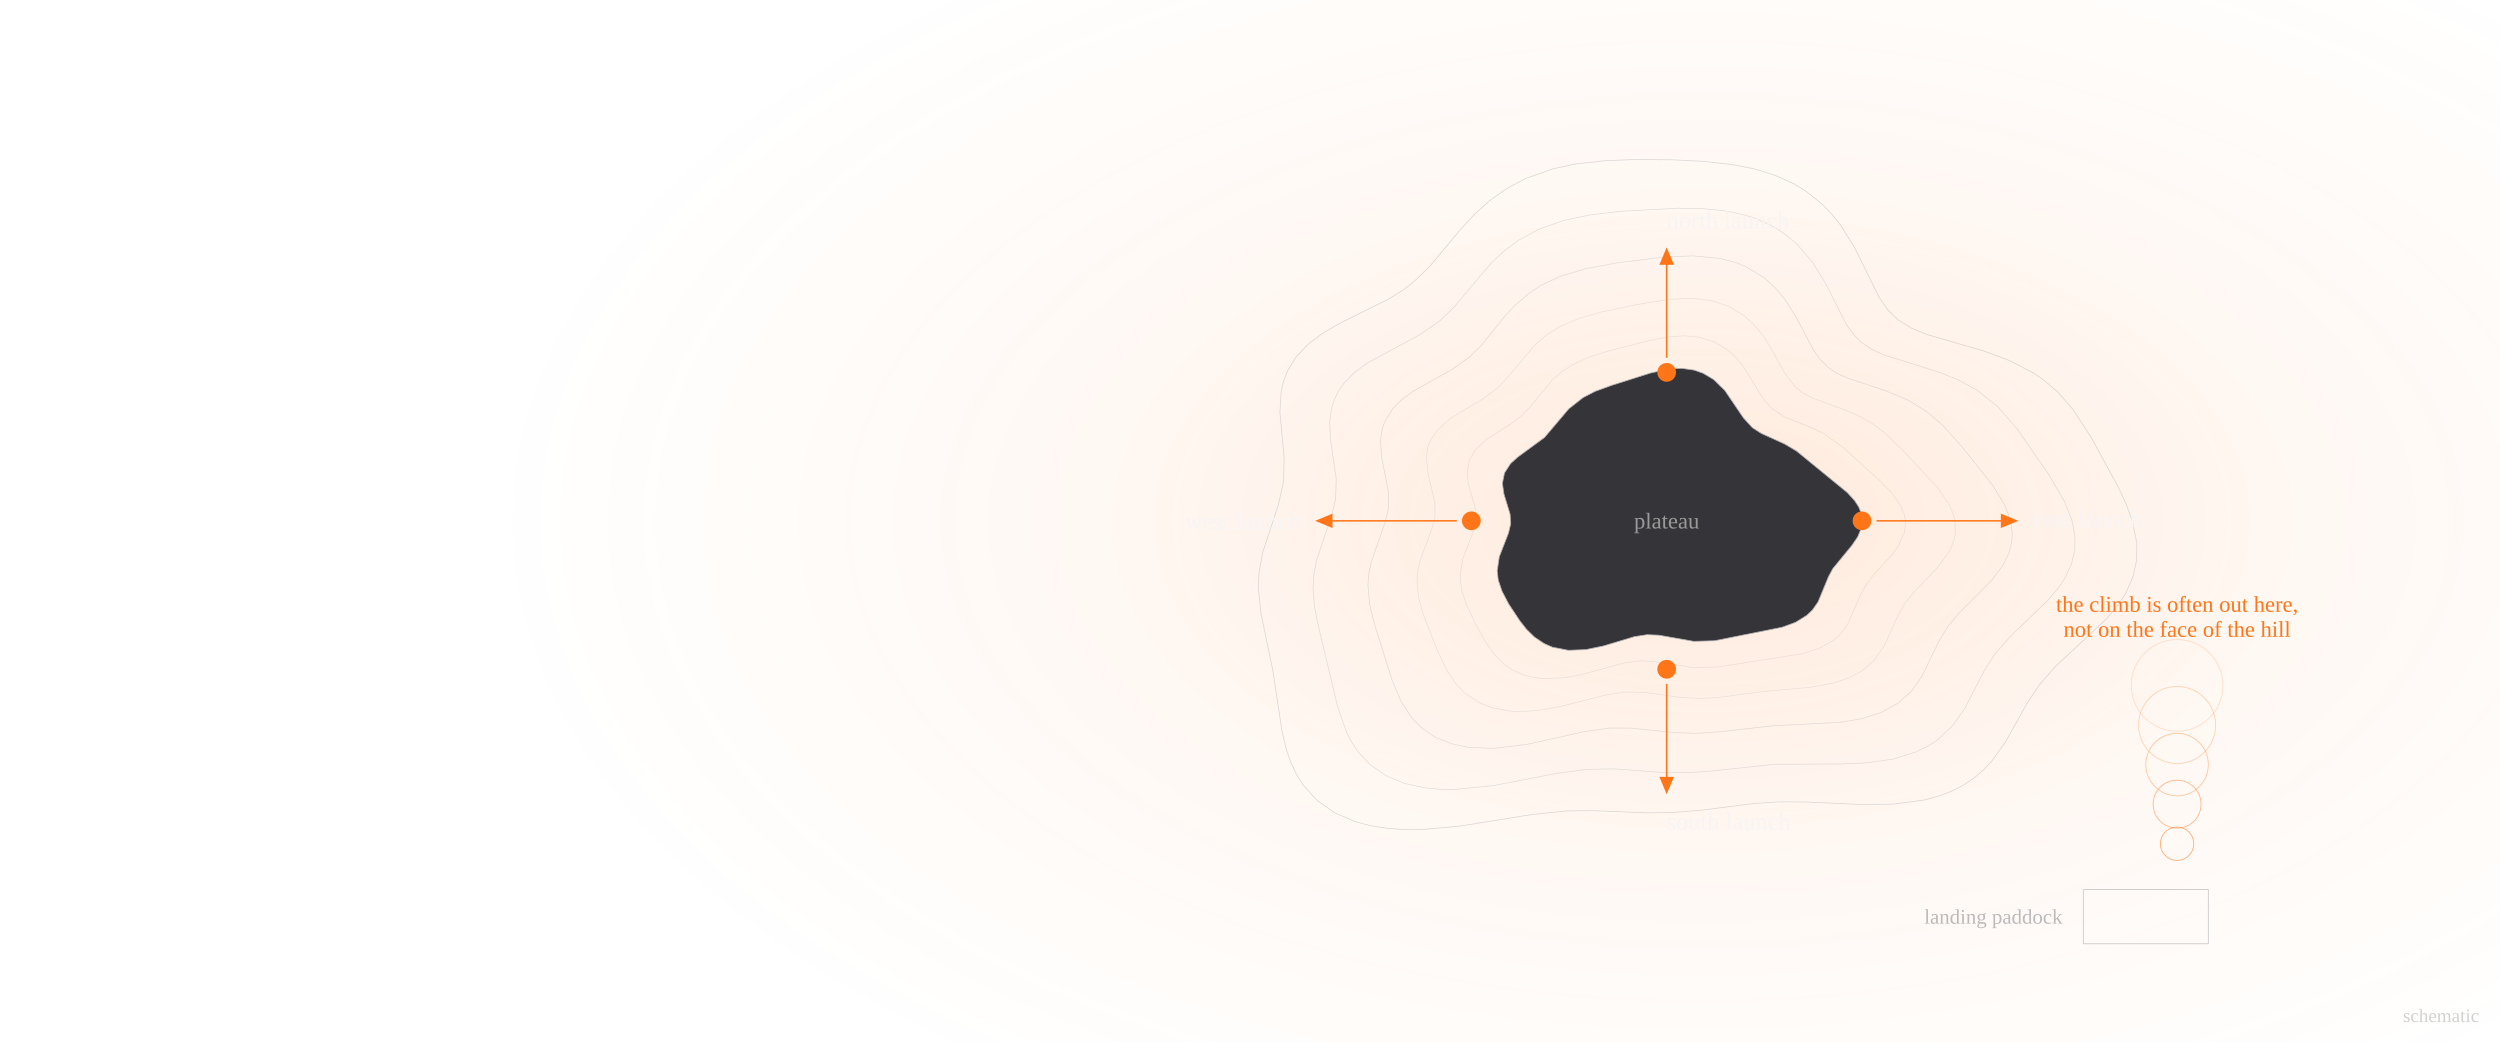
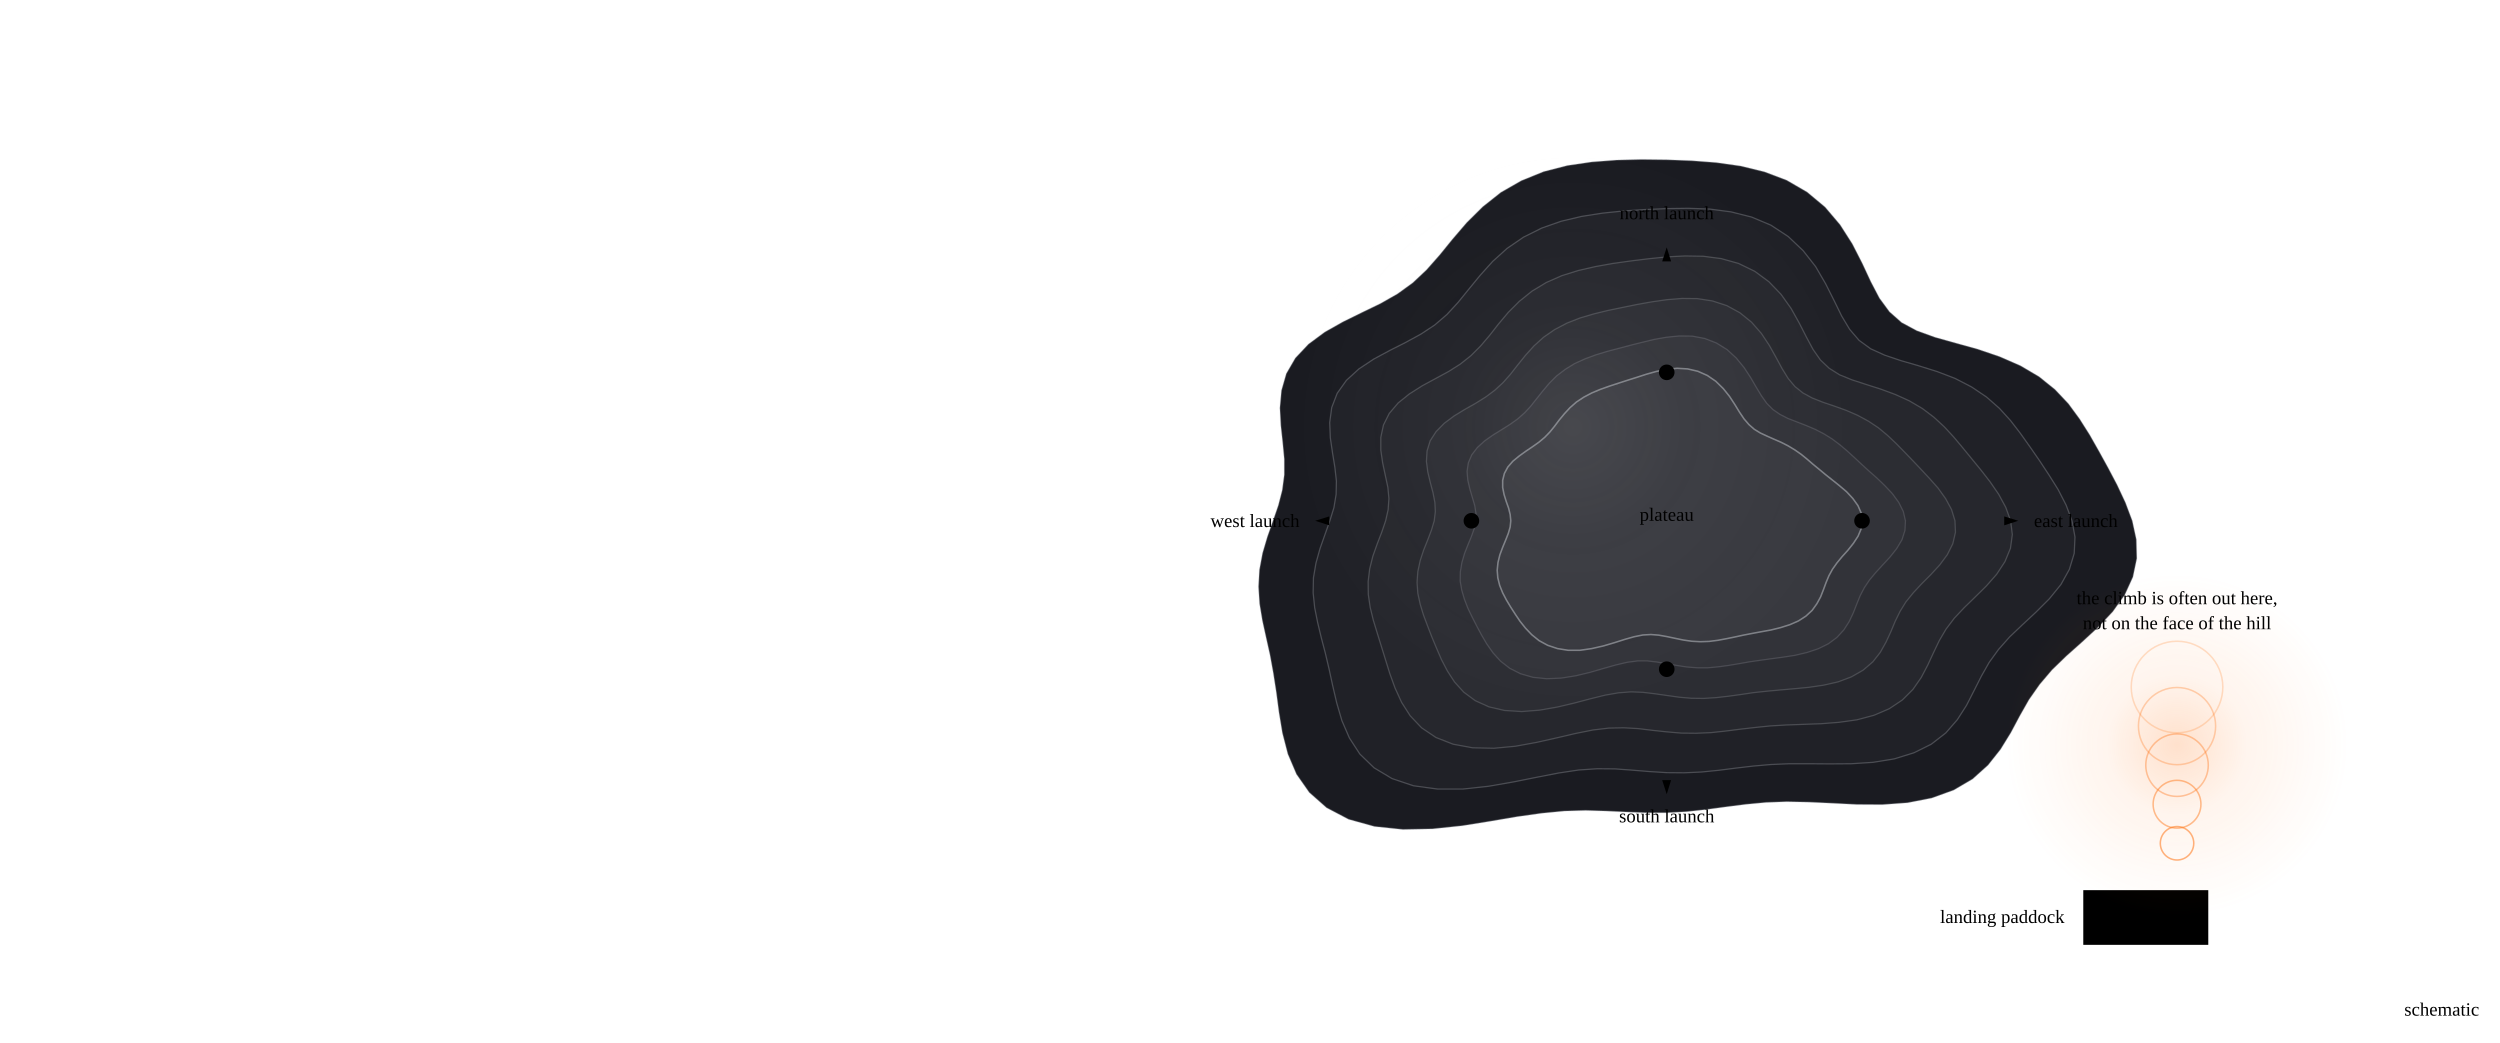
- <svg xmlns="http://www.w3.org/2000/svg" viewBox="0 0 2400 1000">
+ <svg xmlns="http://www.w3.org/2000/svg" class="dk dk-pt-nvs" viewBox="0 0 1600 667" role="img" aria-labelledby="dk-pt-nvs-t dk-pt-nvs-d">
  <defs>
-     <radialGradient id="kb-kb-navigators-section-g">
-       <stop offset="0" stop-color="#ff7517" stop-opacity=".16" />
-       <stop offset=".5" stop-color="#ff7517" stop-opacity=".05" />
+     <radialGradient id="pt-nvs-lit" gradientUnits="userSpaceOnUse" cx="1006.7" cy="273.3" r="180">
+       <stop offset="0" stop-color="#f6f4f4" stop-opacity="0.08" />
+       <stop offset="0.4" stop-color="#f6f4f4" stop-opacity="0.028" />
+       <stop offset="1" stop-color="#f6f4f4" stop-opacity="0" />
+     </radialGradient>
+     <radialGradient id="pt-nvs-c" gradientUnits="userSpaceOnUse" cx="1393.3" cy="476.7" r="110">
+       <stop offset="0" stop-color="#ff7517" stop-opacity="0.22" />
+       <stop offset="0.4" stop-color="#ff7517" stop-opacity="0.077" />
      <stop offset="1" stop-color="#ff7517" stop-opacity="0" />
    </radialGradient>
  </defs>
-   <ellipse cx="1632" cy="500" rx="1152" ry="660" fill="url(#kb-kb-navigators-section-g)" />
-   <polygon points="2047,500 2051.4,521.6 2051.2,538 2047.6,554 2040.7,569.5 2034.3,579.5 2022.7,593.6 1973.6,639.5 1958.9,656 1946.8,673.7 1925.4,712 1912.1,730.7 1904,739.3 1894.7,747.2 1884.3,754.1 1872.7,759.9 1860.1,764.6 1846.6,768.1 1818,771.9 1788.6,772.4 1733,769.9 1708,769.8 1684.4,771.3 1633.2,777.8 1604.4,780.1 1581.1,780.3 1528.5,778.2 1504.1,778.5 1471,781.9 1401,793.1 1366.7,796.2 1349.6,796.4 1332.8,795.3 1316.7,792.9 1301.6,789 1281.3,780.3 1264.4,768.4 1251.2,753.8 1244.4,743 1239,731.4 1234.9,719.5 1230.6,701.3 1222,644 1210.5,588.8 1208,564.3 1208.7,549.6 1212.2,530.3 1227.3,484.4 1232.2,462.4 1232.8,439.8 1228.7,395.6 1230,375.3 1232.4,365.4 1236.1,355.9 1244.4,342.5 1255.7,330.5 1269.7,320 1285.3,310.8 1333.5,286.8 1347.6,278 1356.2,271.4 1372,256.3 1402.4,219.9 1415.5,205.8 1430.1,192.6 1446.6,180.9 1464.7,171.3 1491.1,162 1512,157.5 1540.6,154.3 1569.4,153.1 1605.4,153.4 1634,154.8 1662.4,157.9 1683.3,161.9 1703.3,168 1722.2,176.5 1733.8,183.6 1749.6,196.3 1758.9,206 1767.2,216.4 1780.9,238.7 1804,285.5 1812.4,297.6 1822.5,307.3 1834.9,315 1849.7,321.1 1904.3,336.9 1929.3,346.2 1952,358 1962,364.8 1975.3,376.2 1990,393 2007.7,420.2 2034.1,468.7 2041.2,484.1 2047,500" fill="none" stroke="#b4b4b4" stroke-width="0.7" vector-effect="non-scaling-stroke" stroke-linejoin="round" stroke-opacity="0.5" />
-   <polygon points="1989.2,500 1991.9,514.1 1991.8,528.2 1988.4,542.1 1982,555.5 1976.3,564.1 1966,576.3 1931.5,609.3 1915.5,627.3 1905.5,642.7 1886,680.4 1874.5,696.7 1859.3,710.8 1850.2,716.6 1840.1,721.6 1817.6,728.7 1792.9,732.3 1767.8,733.4 1704.2,733.7 1638.8,740.6 1618.8,741.8 1593.7,741.4 1549,738.1 1523.1,738.6 1494.7,742.4 1434.1,754.1 1397,757.8 1382.3,757.7 1368.1,756.4 1348.2,752 1330.6,744.6 1315.9,734.6 1304.1,722.2 1297.9,713 1292.8,703.3 1284,678 1265.1,598.7 1261.8,581.5 1260.5,564.3 1261.4,551.3 1263.7,538.5 1278.6,494.2 1282.2,479 1282.8,459.8 1277.3,422.2 1276.5,404.6 1278.4,391.6 1281.1,383.3 1285,375.3 1290.3,367.8 1300.4,357.5 1312.6,348.5 1362.5,321.6 1382,308.2 1395.4,295.3 1431.8,252.2 1444,240.8 1457.7,230.7 1478.2,219.6 1500.8,211.8 1524.6,206.6 1555.2,202.9 1610.9,199.9 1635.8,200.4 1654.3,202.2 1672.5,205.7 1684.2,209.3 1700.7,216.6 1710.9,222.8 1724.8,234 1740.1,251.9 1752.2,271.5 1772.9,312.1 1780.5,322.3 1786.3,328.1 1796.5,335.2 1808.7,340.8 1859.1,356.5 1879.8,364.6 1898.4,374.9 1918,390.6 1936.7,412.1 1966.9,455.7 1982,481.7 1989.2,500" fill="none" stroke="#b4b4b4" stroke-width="0.7" vector-effect="non-scaling-stroke" stroke-linejoin="round" stroke-opacity="0.4" />
-   <polygon points="1930.2,500 1931.8,511.9 1931.3,519.9 1928.3,531.6 1922.7,542.9 1912,557.1 1880.6,588.6 1870.3,600.9 1862.2,614 1844.9,649.6 1835.2,663.3 1822.2,675 1805.9,684 1786.9,690.1 1766.3,693.4 1701.6,696.8 1649.9,702.6 1628.6,704 1607.4,703.3 1565.8,699 1544.6,699 1521.3,702.3 1465.3,714.7 1434.1,718.4 1409.8,717.5 1393.1,713.9 1378.3,707.9 1365.8,699.6 1355.6,689.5 1345.3,674 1336.5,653.3 1319.3,598.6 1314.9,580.2 1313.2,561.6 1314.1,550.5 1316.4,539.5 1329.7,501.6 1332.7,488.8 1332.9,472.7 1326.2,437.6 1325.3,422.8 1326.9,411.9 1329.3,404.9 1337.3,392 1346,383.4 1356.3,375.8 1393.9,354.7 1410.1,343.2 1421.3,332.4 1445,303.2 1454.2,293.3 1468.3,281.2 1480.3,273.5 1498,265.2 1522,258 1552.2,252.4 1593.5,247.2 1625.1,245.6 1651.3,248.1 1666.4,252 1676,255.9 1693.4,266.5 1704.7,276.8 1714.3,288.5 1724.7,305.2 1740.9,336.1 1747.3,345.1 1754.7,352.5 1763.5,358.4 1773.8,363.1 1810.7,375.3 1831.5,384 1849.9,395.3 1865.4,408.7 1884.1,429.7 1913.1,466.1 1924.4,484.5 1930.2,500" fill="none" stroke="#b4b4b4" stroke-width="0.7" vector-effect="non-scaling-stroke" stroke-linejoin="round" stroke-opacity="0.4" />
-   <rect x="2000" y="854" width="120" height="52" fill="none" stroke="#b4b4b4" stroke-width="0.8" vector-effect="non-scaling-stroke" stroke-linejoin="round" stroke-opacity="0.7" />
-   <circle cx="2090" cy="810" r="16" fill="none" stroke="var(--orange,#ff7517)" stroke-width="0.8" vector-effect="non-scaling-stroke" stroke-linejoin="round" stroke-opacity="0.6" />
-   <circle cx="2090" cy="772" r="23" fill="none" stroke="var(--orange,#ff7517)" stroke-width="0.8" vector-effect="non-scaling-stroke" stroke-linejoin="round" stroke-opacity="0.5" />
-   <circle cx="2090" cy="734" r="30" fill="none" stroke="var(--orange,#ff7517)" stroke-width="0.8" vector-effect="non-scaling-stroke" stroke-linejoin="round" stroke-opacity="0.4" />
-   <circle cx="2090" cy="696" r="37" fill="none" stroke="var(--orange,#ff7517)" stroke-width="0.8" vector-effect="non-scaling-stroke" stroke-linejoin="round" stroke-opacity="0.3" />
-   <circle cx="2090" cy="658" r="44" fill="none" stroke="var(--orange,#ff7517)" stroke-width="0.8" vector-effect="non-scaling-stroke" stroke-linejoin="round" stroke-opacity="0.2" />
-   <polygon points="1876.8,500 1877,513.3 1875.4,519.8 1871.3,529.4 1860.4,544.4 1837.4,568.4 1829,578.8 1822.5,589.8 1809,619.7 1799.2,633.9 1788.2,643.6 1774.5,651 1758.6,656.1 1737.4,659.8 1692.6,663.9 1649.1,669.6 1634.7,670.5 1613.2,669.5 1578.6,664.7 1561.3,664.3 1542.5,667 1497,678.4 1476.4,682 1460.9,683.1 1450.9,682.8 1432.1,679.4 1419.8,674.5 1406.1,665.2 1397.9,656.7 1389.3,644 1379.7,624.1 1366.1,589.1 1361.8,573.5 1360.3,557.8 1361.1,548.3 1363.1,538.9 1374.9,506.7 1377.5,496 1377.5,482.6 1370.7,453.7 1369.4,438.3 1370.8,429.2 1372.9,423.5 1379.8,412.8 1392.7,401.4 1423.3,383 1436.6,373.3 1445.7,364.3 1472.5,332.2 1483.9,322.2 1497.1,313.7 1515.6,305.7 1535.5,299.9 1573,292.1 1603.3,287.3 1625.5,286.4 1643,288.6 1659.6,294.1 1674.4,303.1 1683.9,311.8 1692.1,321.7 1698.9,332.2 1713.5,358.4 1722.9,370.8 1729.6,376.4 1740.3,382.3 1773.1,394.3 1786.3,400.2 1798.5,407.3 1809.3,415.5 1826.2,431.8 1860.5,468.6 1870.9,483.8 1875.1,493.4 1876.8,500" fill="none" stroke="#b4b4b4" stroke-width="0.7" vector-effect="non-scaling-stroke" stroke-linejoin="round" stroke-opacity="0.3" />
-   <polygon points="1829.3,500 1828.4,510.9 1822.5,524.1 1817.1,531.6 1798.7,551.8 1792,560.6 1786.8,569.7 1773.7,599.4 1766.8,608.7 1760.1,614.7 1746.2,622.6 1729.7,627.7 1649.8,640.2 1625.7,640.9 1588.1,635.1 1574,634.4 1559,636.5 1518.5,647.5 1501.6,650.7 1480.7,651.5 1469,649.7 1461.8,647.7 1452.1,643.2 1443.7,637.5 1434.5,628.3 1427.2,618.1 1416.9,599.8 1407.3,579.3 1403.1,566.3 1401.7,553.1 1404.1,537.1 1414.4,510 1416.6,501.1 1416.2,487.9 1409.6,464 1408.4,453.8 1410.6,441.5 1417.5,430.5 1428.1,421.1 1450.2,407 1460.9,398.8 1468.3,391.3 1489.9,365.1 1499.1,357 1509.7,350.1 1524.6,343.2 1540.6,338 1581.2,327.4 1602.7,323.3 1617.5,322.3 1632.1,323.9 1646,328.4 1658.3,335.8 1666.4,343.1 1673.3,351.3 1691.8,381.3 1700,391.3 1712.2,399.7 1740.6,411.3 1750.9,416.4 1769,429.2 1805.5,462.4 1816.6,473.9 1825.2,486.5 1828.3,494.5 1829.3,500" fill="none" stroke="#b4b4b4" stroke-width="0.7" vector-effect="non-scaling-stroke" stroke-linejoin="round" stroke-opacity="0.3" />
-   <line x1="1600" y1="343.5" x2="1600" y2="247.5" fill="none" stroke="var(--orange,#ff7517)" stroke-width="1.5" vector-effect="non-scaling-stroke" stroke-linejoin="round" />
-   <polygon points="1600,237.5 1607,254.2 1593,254.2" fill="var(--orange,#ff7517)" />
-   <line x1="1801.5" y1="500" x2="1927.5" y2="500" fill="none" stroke="var(--orange,#ff7517)" stroke-width="1.5" vector-effect="non-scaling-stroke" stroke-linejoin="round" />
-   <polygon points="1937.5,500 1920.8,506.9 1920.8,493.1" fill="var(--orange,#ff7517)" />
-   <line x1="1600" y1="656.5" x2="1600" y2="752.5" fill="none" stroke="var(--orange,#ff7517)" stroke-width="1.5" vector-effect="non-scaling-stroke" stroke-linejoin="round" />
-   <polygon points="1600,762.5 1593,745.8 1607,745.8" fill="var(--orange,#ff7517)" />
-   <line x1="1398.5" y1="500" x2="1272.5" y2="500" fill="none" stroke="var(--orange,#ff7517)" stroke-width="1.5" vector-effect="non-scaling-stroke" stroke-linejoin="round" />
-   <polygon points="1262.5,500 1279.2,493.1 1279.2,506.9" fill="var(--orange,#ff7517)" />
-   <polygon points="1787.9,500 1787,506.7 1783.4,515.4 1777.8,523.6 1759.5,545.9 1755.4,553.5 1745.3,577.9 1740,585.5 1734.7,590.6 1723.8,597.4 1710.7,602.2 1646.1,615.1 1626,615.7 1592.6,609.8 1581.2,609.3 1569,611.2 1539.4,620.1 1522.5,623.6 1505.6,624.3 1490.3,621.3 1482.3,617.8 1473.1,611.6 1465.5,604.2 1459.2,596.2 1448.4,579.9 1441.9,567.5 1438.3,556.8 1437.3,548 1439.3,534.5 1448.1,511.9 1450.3,502.7 1449.7,493.7 1443.8,474.4 1442.3,464.1 1444.3,454.1 1450.1,445.1 1456.9,438.9 1482.8,419.9 1506,392.5 1519.7,381.7 1531.3,375.7 1546.6,370.1 1584.5,358.1 1602.3,354.2 1614.4,353.6 1626.4,355.3 1634.9,358.3 1645.2,364.4 1655.8,374.8 1673.7,401.2 1682.3,410.6 1690.9,416.1 1713.2,426.2 1724.8,433.1 1773.2,472.7 1780.3,480.4 1784.4,486.7 1787,493.3 1787.9,500" fill="#202127" fill-opacity="0.9" stroke="#b4b4b4" stroke-width="0.8" vector-effect="non-scaling-stroke" stroke-linejoin="round" stroke-opacity="0.9" />
-   <text x="1600" y="500" text-anchor="middle" dominant-baseline="central" font-family="var(--font-body,'DM Sans',sans-serif)" font-size="21.7" font-weight="400" fill="#b4b4b4" fill-opacity="0.8">plateau</text>
-   <text x="1600" y="211.5" text-anchor="start" dominant-baseline="central" font-family="var(--font-body,'DM Sans',sans-serif)" font-size="23.4" font-weight="400" fill="var(--white,#f6f4f4)">north launch</text>
-   <text x="1951.5" y="498" text-anchor="start" dominant-baseline="central" font-family="var(--font-body,'DM Sans',sans-serif)" font-size="23.4" font-weight="400" fill="var(--white,#f6f4f4)">east launch</text>
-   <text x="1600" y="788.5" text-anchor="start" dominant-baseline="central" font-family="var(--font-body,'DM Sans',sans-serif)" font-size="23.4" font-weight="400" fill="var(--white,#f6f4f4)">south launch</text>
-   <text x="1248.5" y="500" text-anchor="end" dominant-baseline="central" font-family="var(--font-body,'DM Sans',sans-serif)" font-size="23.4" font-weight="400" fill="var(--white,#f6f4f4)">west launch</text>
-   <text x="1980" y="880" text-anchor="end" dominant-baseline="central" font-family="var(--font-body,'DM Sans',sans-serif)" font-size="20" font-weight="400" fill="#b4b4b4" fill-opacity="0.9">landing paddock</text>
-   <text x="2090" y="580" text-anchor="middle" dominant-baseline="central" font-family="var(--font-body,'DM Sans',sans-serif)" font-size="21.7" font-weight="400" fill="var(--orange,#ff7517)">the climb is often out here,</text>
-   <text x="2090" y="604" text-anchor="middle" dominant-baseline="central" font-family="var(--font-body,'DM Sans',sans-serif)" font-size="21.7" font-weight="400" fill="var(--orange,#ff7517)">not on the face of the hill</text>
-   <text x="2380" y="975" text-anchor="end" dominant-baseline="central" font-family="var(--font-body,'DM Sans',sans-serif)" font-size="18.3" font-weight="400" fill="#b4b4b4" fill-opacity="0.6">schematic</text>
-   <circle cx="1600" cy="357.5" r="9" fill="var(--orange,#ff7517)" />
-   <circle cx="1787.5" cy="500" r="9" fill="var(--orange,#ff7517)" />
-   <circle cx="1600" cy="642.5" r="9" fill="var(--orange,#ff7517)" />
-   <circle cx="1412.5" cy="500" r="9" fill="var(--orange,#ff7517)" />
+   <path d="M1364.7,333.3 L1367.3,345.3 L1367.6,357.4 L1365.1,369.3 L1359.9,380.7 L1352.2,391.5 L1342.8,401.5 L1332.6,410.9 L1322.5,419.9 L1313.3,428.8 L1305.4,438.1 L1298.6,447.8 L1292.7,458.2 L1287,468.9 L1280.4,479.6 L1272.4,489.7 L1262.5,498.6 L1250.4,505.7 L1236.3,510.8 L1220.9,513.8 L1204.6,515 L1188.4,514.9 L1172.6,514.1 L1157.6,513.4 L1143.5,513.1 L1130.2,513.6 L1117.4,514.8 L1104.8,516.4 L1092.2,518.1 L1079.5,519.5 L1066.7,520.2 L1053.8,520.2 L1040.9,519.7 L1028,519.1 L1014.8,518.7 L1001.2,519.1 L986.7,520.5 L971,522.7 L954,525.6 L935.9,528.5 L916.9,530.5 L897.9,530.9 L879.7,529 L863.1,524.4 L849,517 L837.9,507.2 L829.7,495.5 L824.2,482.6 L820.7,469.1 L818.5,455.8 L816.8,443 L814.9,430.8 L812.8,419.3 L810.3,408.1 L807.9,397.2 L806.1,386.4 L805.4,375.5 L806,364.7 L808,354 L811.1,343.5 L814.7,333.3 L818.1,323.4 L820.6,313.7 L821.9,303.9 L821.9,293.8 L820.9,283.3 L819.7,272.3 L819.1,261.1 L820.1,249.9 L823.2,239.1 L829,229.1 L837.4,220.2 L847.8,212.5 L859.5,205.9 L871.7,199.9 L883.5,194.2 L894.4,188 L904.2,180.9 L913,172.6 L921.3,163.2 L929.6,153 L938.7,142.4 L948.9,132.3 L960.5,123.1 L973.6,115.6 L987.9,109.8 L1003.1,105.9 L1018.8,103.6 L1034.7,102.4 L1050.7,102 L1066.7,102.2 L1082.6,102.8 L1098.4,104 L1114,106.2 L1129.2,109.9 L1143.5,115.3 L1156.6,122.9 L1168.1,132.5 L1177.7,143.8 L1185.5,156 L1191.9,168.5 L1197.4,180.3 L1202.9,190.8 L1209.3,199.5 L1217.1,206.4 L1226.8,211.6 L1238.4,215.8 L1251.6,219.5 L1265.7,223.4 L1279.8,228.2 L1293.1,234 L1305,241 L1315.2,249.2 L1323.8,258.3 L1331,268.1 L1337.4,278.2 L1343.3,288.6 L1349.2,299.3 L1355,310.3 L1360.3,321.6 Z" fill="#1a1b21" />
+   <path d="M1326.1,333.3 L1328,343.7 L1327.5,354.2 L1324.4,364.4 L1319,374.1 L1311.6,383.2 L1303.1,391.7 L1294.4,399.8 L1286.2,407.6 L1279.1,415.6 L1273.1,423.9 L1268.1,432.7 L1263.4,442 L1258.6,451.4 L1252.7,460.6 L1245.3,469.1 L1236,476.3 L1224.9,481.8 L1212.3,485.7 L1198.7,487.9 L1184.8,488.8 L1171,488.9 L1157.7,488.8 L1145.2,488.8 L1133.3,489.3 L1122,490.3 L1110.9,491.6 L1099.9,493 L1088.9,494.1 L1077.8,494.6 L1066.7,494.5 L1055.6,493.8 L1044.6,492.9 L1033.6,492.1 L1022.3,492 L1010.4,492.8 L997.7,494.7 L983.8,497.4 L968.8,500.4 L952.8,503.2 L936.3,505 L920,505 L904.6,502.9 L890.9,498.3 L879.4,491.4 L870.3,482.6 L863.6,472.3 L858.8,461.2 L855.5,449.9 L852.9,438.8 L850.6,428.2 L848.2,418 L845.6,408.1 L843.3,398.5 L841.4,389 L840.4,379.4 L840.6,369.8 L842.2,360.4 L844.8,351.1 L848,342 L851.1,333.3 L853.7,324.9 L855.1,316.4 L855.3,307.9 L854.3,299 L852.8,289.8 L851.4,280.2 L851,270.4 L852.3,260.8 L855.8,251.7 L861.7,243.4 L869.7,236.1 L879.2,229.8 L889.4,224.3 L899.7,219.1 L909.4,213.8 L918.2,208 L926,201.3 L933.1,193.6 L940,185.1 L947.3,176.2 L955.3,167.3 L964.5,159 L975,151.8 L986.6,146 L999.1,141.6 L1012.2,138.5 L1025.6,136.4 L1039.2,135 L1052.9,134.1 L1066.7,133.5 L1080.5,133.3 L1094.3,133.8 L1107.9,135.6 L1121,138.9 L1133.4,144.1 L1144.5,151.4 L1154,160.4 L1162,170.6 L1168.4,181.6 L1173.8,192.3 L1178.7,202.3 L1183.8,210.8 L1189.8,217.8 L1197.2,223.2 L1206.2,227.3 L1216.6,230.8 L1228,234.1 L1239.8,237.8 L1251.3,242.2 L1261.9,247.7 L1271.4,254.1 L1279.6,261.3 L1286.7,269.1 L1293.1,277.4 L1299.2,286 L1305.3,294.8 L1311.3,303.9 L1317.2,313.3 L1322.3,323.2 Z" fill="#202127" />
+   <path d="M1286.8,333.3 L1287.9,342.1 L1286.7,350.9 L1283.2,359.4 L1277.9,367.5 L1271.3,375 L1264.1,382.1 L1257.1,388.9 L1250.8,395.6 L1245.5,402.6 L1241.2,409.9 L1237.5,417.6 L1233.8,425.6 L1229.6,433.6 L1224.3,441.2 L1217.5,448 L1209.1,453.6 L1199.3,457.8 L1188.4,460.7 L1176.9,462.3 L1165.3,463.2 L1154,463.6 L1143.2,464 L1133,464.6 L1123.2,465.6 L1113.7,466.7 L1104.3,467.9 L1094.9,468.9 L1085.5,469.3 L1076,469.2 L1066.7,468.4 L1057.4,467.4 L1048.3,466.3 L1039.1,465.8 L1029.6,466 L1019.5,467.2 L1008.5,469.4 L996.5,472.2 L983.6,475.1 L969.9,477.6 L956.1,478.9 L942.5,478.6 L930,476.3 L919,472 L909.8,465.8 L902.5,458.1 L897,449.5 L892.8,440.3 L889.5,431.2 L886.7,422.2 L884,413.5 L881.4,405.1 L878.9,396.9 L876.9,388.7 L875.7,380.5 L875.6,372.2 L876.6,364 L878.6,356 L881.4,348.1 L884.3,340.6 L886.8,333.3 L888.4,326.2 L888.9,319.1 L888.2,311.8 L886.6,304.3 L884.9,296.3 L883.7,288.1 L883.7,279.9 L885.4,272 L889.1,264.6 L894.8,257.9 L902,252.1 L910.2,246.9 L918.7,242.3 L927,237.8 L934.6,233 L941.4,227.6 L947.5,221.5 L953.3,214.7 L959,207.4 L965.3,199.9 L972.4,192.8 L980.5,186.3 L989.6,180.8 L999.6,176.4 L1010.2,173.1 L1021.1,170.6 L1032.3,168.6 L1043.7,167 L1055.1,165.6 L1066.7,164.4 L1078.4,163.8 L1090.1,164 L1101.6,165.5 L1112.7,168.6 L1123,173.6 L1132.1,180.3 L1139.9,188.4 L1146.3,197.4 L1151.5,206.7 L1156.1,215.7 L1160.4,223.7 L1165.1,230.4 L1170.7,235.7 L1177.4,239.9 L1185.3,243.1 L1194.2,246 L1203.6,249 L1213.1,252.5 L1222.1,256.6 L1230.4,261.5 L1237.8,267.1 L1244.4,273.2 L1250.4,279.7 L1256.1,286.5 L1261.9,293.6 L1267.8,300.8 L1273.7,308.4 L1279.2,316.4 L1283.7,324.7 Z" fill="#26272d" />
+   <path d="M1251.2,333.3 L1251.5,340.7 L1249.8,348 L1246.3,355 L1241.4,361.6 L1235.7,367.8 L1229.9,373.6 L1224.5,379.4 L1219.8,385.2 L1216.1,391.2 L1213,397.5 L1210.2,404.2 L1207.1,410.9 L1203.4,417.5 L1198.6,423.6 L1192.4,428.9 L1184.9,433.2 L1176.4,436.4 L1167.2,438.5 L1157.7,439.9 L1148.3,440.8 L1139.2,441.6 L1130.5,442.4 L1122.2,443.3 L1114.2,444.5 L1106.2,445.6 L1098.3,446.5 L1090.4,447 L1082.4,446.9 L1074.5,446.2 L1066.7,445.1 L1059,444 L1051.5,443.1 L1043.9,442.8 L1035.9,443.4 L1027.3,444.9 L1018,447.2 L1007.8,449.9 L996.8,452.5 L985.4,454.5 L973.9,455.4 L962.9,454.7 L952.9,452.4 L944.1,448.4 L936.8,443 L930.9,436.5 L926.3,429.4 L922.5,422.1 L919.3,414.7 L916.3,407.5 L913.6,400.5 L911,393.6 L908.9,386.7 L907.4,379.8 L906.9,372.8 L907.4,365.8 L908.9,358.8 L911.1,352.1 L913.7,345.6 L916.1,339.3 L917.9,333.3 L918.6,327.4 L918.3,321.5 L917.1,315.3 L915.4,308.9 L913.8,302.2 L912.9,295.4 L913.3,288.6 L915.3,282.1 L919.1,276.2 L924.3,270.9 L930.6,266.2 L937.5,262 L944.4,258.1 L950.8,254.1 L956.7,249.7 L961.9,244.9 L966.7,239.5 L971.3,233.6 L976.2,227.5 L981.7,221.4 L987.9,215.8 L995,210.9 L1002.8,206.8 L1011.2,203.5 L1020,200.9 L1029,198.7 L1038.2,196.8 L1047.5,194.9 L1057,193.2 L1066.7,191.8 L1076.5,191 L1086.3,191.1 L1096,192.6 L1105.2,195.6 L1113.6,200.2 L1121,206.2 L1127.3,213.4 L1132.4,221.1 L1136.7,228.8 L1140.6,236 L1144.5,242.3 L1148.8,247.4 L1153.9,251.5 L1159.8,254.7 L1166.6,257.4 L1174,259.9 L1181.5,262.6 L1188.9,265.8 L1195.9,269.6 L1202.2,273.8 L1208,278.6 L1213.4,283.7 L1218.6,289 L1223.9,294.5 L1229.3,300.2 L1234.9,306.2 L1240.4,312.4 L1245.2,319.1 L1249,326.1 Z" fill="#2c2d33" />
+   <path d="M1219.5,333.3 L1219.2,339.4 L1217.3,345.4 L1213.9,351.1 L1209.7,356.4 L1205,361.5 L1200.5,366.4 L1196.5,371.2 L1193.2,376.1 L1190.5,381.3 L1188.3,386.7 L1186.1,392.3 L1183.5,397.8 L1180.1,403.1 L1175.7,407.9 L1170.2,412 L1163.7,415.2 L1156.5,417.6 L1148.9,419.4 L1141.2,420.6 L1133.7,421.6 L1126.5,422.6 L1119.6,423.6 L1112.8,424.8 L1106.2,425.9 L1099.6,426.8 L1093,427.4 L1086.3,427.4 L1079.6,426.9 L1073.1,425.9 L1066.7,424.8 L1060.4,423.7 L1054.3,423 L1048,423 L1041.3,423.9 L1034.1,425.6 L1026.3,427.8 L1017.7,430.3 L1008.6,432.5 L999.2,434 L989.9,434.4 L981.1,433.5 L973.1,431.2 L966.2,427.7 L960.3,423.1 L955.5,417.8 L951.5,412.1 L948.1,406.3 L945,400.5 L942.1,394.8 L939.4,389.2 L937.2,383.5 L935.5,377.7 L934.5,371.9 L934.6,366 L935.6,360 L937.3,354.2 L939.5,348.6 L941.7,343.3 L943.5,338.2 L944.5,333.3 L944.6,328.5 L943.8,323.5 L942.3,318.4 L940.7,313 L939.4,307.4 L938.9,301.8 L939.7,296.3 L941.9,291.1 L945.5,286.4 L950.1,282.2 L955.5,278.4 L961,275 L966.4,271.6 L971.3,268.1 L975.7,264.2 L979.7,259.9 L983.4,255.2 L987.3,250.3 L991.5,245.3 L996.2,240.6 L1001.7,236.4 L1007.7,232.7 L1014.3,229.7 L1021.3,227.1 L1028.5,224.9 L1035.8,223 L1043.3,221 L1050.9,219.1 L1058.7,217.2 L1066.7,215.8 L1074.8,215 L1083,215.1 L1091,216.6 L1098.5,219.5 L1105.3,223.7 L1111.2,229.1 L1116.2,235.2 L1120.4,241.6 L1124,247.8 L1127.4,253.4 L1130.8,258.2 L1134.7,262.1 L1139.2,265.2 L1144.3,267.8 L1150,270 L1155.9,272.3 L1161.8,274.8 L1167.4,277.7 L1172.7,281 L1177.6,284.7 L1182.2,288.6 L1186.7,292.7 L1191.3,297 L1196.1,301.4 L1201.2,305.9 L1206.3,310.8 L1211.1,315.9 L1215.2,321.5 L1218.1,327.3 Z" fill="#323339" />
+   <path d="M1191.9,333.3 L1191.2,338.3 L1189.2,343.1 L1186.2,347.7 L1182.7,352.1 L1179,356.2 L1175.7,360.2 L1172.8,364.3 L1170.5,368.5 L1168.7,372.8 L1167,377.4 L1165.2,382 L1162.8,386.4 L1159.8,390.6 L1155.8,394.3 L1151,397.4 L1145.5,399.8 L1139.5,401.7 L1133.4,403.2 L1127.3,404.3 L1121.4,405.4 L1115.7,406.5 L1110.2,407.7 L1104.8,408.8 L1099.4,409.8 L1093.9,410.5 L1088.3,410.7 L1082.7,410.4 L1077.2,409.6 L1071.9,408.5 L1066.7,407.4 L1061.6,406.5 L1056.6,406.1 L1051.4,406.4 L1045.9,407.5 L1039.9,409.2 L1033.3,411.3 L1026.2,413.4 L1018.7,415.1 L1011.1,416.2 L1003.7,416.2 L996.8,415.1 L990.5,413 L985,410 L980.3,406.2 L976.3,402 L972.8,397.6 L969.7,393 L966.8,388.5 L964.1,384 L961.7,379.4 L959.8,374.7 L958.6,369.9 L958.2,365 L958.7,360 L959.9,355.1 L961.7,350.3 L963.6,345.7 L965.3,341.4 L966.5,337.3 L966.9,333.3 L966.5,329.3 L965.5,325.2 L964,321 L962.6,316.5 L961.7,312 L961.7,307.4 L962.8,303 L965,298.9 L968.2,295.2 L972.2,291.9 L976.5,288.8 L980.8,285.9 L984.9,283 L988.6,279.9 L991.9,276.5 L994.9,272.8 L997.9,268.8 L1001.2,264.8 L1004.8,260.9 L1008.9,257.3 L1013.6,254.2 L1018.7,251.5 L1024.2,249.2 L1029.8,247.2 L1035.6,245.3 L1041.5,243.4 L1047.5,241.5 L1053.7,239.5 L1060.1,237.7 L1066.7,236.4 L1073.4,235.7 L1080.1,236.1 L1086.6,237.6 L1092.7,240.3 L1098.1,244 L1102.9,248.7 L1106.9,253.7 L1110.3,258.9 L1113.3,263.8 L1116.2,268.1 L1119.3,271.7 L1122.7,274.7 L1126.6,277.1 L1130.9,279.1 L1135.4,281.1 L1140,283.1 L1144.5,285.4 L1148.8,288 L1152.8,290.8 L1156.6,293.9 L1160.3,297.1 L1164.2,300.3 L1168.3,303.7 L1172.7,307.2 L1177.2,310.8 L1181.8,314.7 L1185.8,319 L1189.1,323.6 L1191.2,328.4 Z" fill="#38393f" />
+   <circle cx="1006.7" cy="273.3" r="180" fill="url(#pt-nvs-lit)" />
+   <path d="M1364.7,333.3 L1367.3,345.3 L1367.6,357.4 L1365.1,369.3 L1359.9,380.7 L1352.2,391.5 L1342.8,401.5 L1332.6,410.9 L1322.5,419.9 L1313.3,428.8 L1305.4,438.1 L1298.6,447.8 L1292.7,458.2 L1287,468.9 L1280.4,479.6 L1272.4,489.7 L1262.5,498.6 L1250.4,505.7 L1236.3,510.8 L1220.9,513.8 L1204.6,515 L1188.4,514.9 L1172.6,514.1 L1157.6,513.4 L1143.5,513.1 L1130.2,513.6 L1117.4,514.8 L1104.8,516.4 L1092.2,518.1 L1079.5,519.5 L1066.7,520.2 L1053.8,520.2 L1040.9,519.7 L1028,519.1 L1014.8,518.7 L1001.2,519.1 L986.7,520.5 L971,522.7 L954,525.6 L935.9,528.5 L916.9,530.5 L897.9,530.9 L879.7,529 L863.1,524.4 L849,517 L837.9,507.2 L829.7,495.5 L824.2,482.6 L820.7,469.1 L818.5,455.8 L816.8,443 L814.9,430.8 L812.8,419.3 L810.3,408.1 L807.9,397.2 L806.1,386.4 L805.4,375.5 L806,364.7 L808,354 L811.1,343.5 L814.7,333.3 L818.1,323.4 L820.6,313.7 L821.9,303.9 L821.9,293.8 L820.9,283.3 L819.7,272.3 L819.1,261.1 L820.1,249.9 L823.2,239.1 L829,229.1 L837.4,220.2 L847.8,212.5 L859.5,205.9 L871.7,199.9 L883.5,194.2 L894.4,188 L904.2,180.9 L913,172.6 L921.3,163.2 L929.6,153 L938.7,142.4 L948.9,132.3 L960.5,123.1 L973.6,115.6 L987.9,109.8 L1003.1,105.9 L1018.8,103.6 L1034.7,102.4 L1050.7,102 L1066.7,102.2 L1082.6,102.8 L1098.4,104 L1114,106.2 L1129.2,109.9 L1143.5,115.3 L1156.6,122.9 L1168.1,132.5 L1177.7,143.8 L1185.5,156 L1191.9,168.5 L1197.4,180.3 L1202.9,190.8 L1209.3,199.5 L1217.1,206.4 L1226.8,211.6 L1238.4,215.8 L1251.6,219.5 L1265.7,223.4 L1279.8,228.2 L1293.1,234 L1305,241 L1315.2,249.2 L1323.8,258.3 L1331,268.1 L1337.4,278.2 L1343.3,288.6 L1349.2,299.3 L1355,310.3 L1360.3,321.6 L1364.7,333.3" fill="none" stroke="#c9ccd3" stroke-opacity="0.3" stroke-width="0.8" stroke-linejoin="round" stroke-linecap="round" vector-effect="non-scaling-stroke" />
+   <path d="M1326.1,333.3 L1328,343.7 L1327.5,354.2 L1324.4,364.4 L1319,374.1 L1311.6,383.2 L1303.1,391.7 L1294.4,399.8 L1286.2,407.6 L1279.1,415.6 L1273.1,423.9 L1268.1,432.7 L1263.4,442 L1258.6,451.4 L1252.7,460.6 L1245.3,469.1 L1236,476.3 L1224.9,481.8 L1212.3,485.7 L1198.7,487.9 L1184.8,488.8 L1171,488.9 L1157.7,488.8 L1145.2,488.8 L1133.3,489.3 L1122,490.3 L1110.9,491.6 L1099.9,493 L1088.9,494.1 L1077.8,494.6 L1066.7,494.5 L1055.6,493.8 L1044.6,492.9 L1033.6,492.1 L1022.3,492 L1010.4,492.8 L997.7,494.7 L983.8,497.4 L968.8,500.4 L952.8,503.2 L936.3,505 L920,505 L904.6,502.9 L890.9,498.3 L879.4,491.4 L870.3,482.6 L863.6,472.3 L858.8,461.2 L855.5,449.9 L852.9,438.8 L850.6,428.2 L848.2,418 L845.6,408.1 L843.3,398.5 L841.4,389 L840.4,379.4 L840.6,369.8 L842.2,360.4 L844.8,351.1 L848,342 L851.1,333.3 L853.7,324.9 L855.1,316.4 L855.3,307.9 L854.3,299 L852.8,289.8 L851.4,280.2 L851,270.4 L852.3,260.8 L855.8,251.7 L861.7,243.4 L869.7,236.1 L879.2,229.8 L889.4,224.3 L899.7,219.1 L909.4,213.8 L918.2,208 L926,201.3 L933.1,193.6 L940,185.1 L947.3,176.2 L955.3,167.3 L964.5,159 L975,151.8 L986.6,146 L999.1,141.6 L1012.2,138.5 L1025.6,136.4 L1039.2,135 L1052.9,134.1 L1066.7,133.5 L1080.5,133.3 L1094.3,133.8 L1107.9,135.6 L1121,138.9 L1133.4,144.1 L1144.5,151.4 L1154,160.4 L1162,170.6 L1168.4,181.6 L1173.8,192.3 L1178.7,202.3 L1183.8,210.8 L1189.8,217.8 L1197.2,223.2 L1206.2,227.3 L1216.6,230.8 L1228,234.1 L1239.8,237.8 L1251.3,242.2 L1261.9,247.7 L1271.4,254.1 L1279.6,261.3 L1286.7,269.1 L1293.1,277.4 L1299.2,286 L1305.3,294.8 L1311.3,303.9 L1317.2,313.3 L1322.3,323.2 L1326.1,333.3" fill="none" stroke="#c9ccd3" stroke-opacity="0.27" stroke-width="0.8" stroke-linejoin="round" stroke-linecap="round" vector-effect="non-scaling-stroke" />
+   <path d="M1286.8,333.3 L1287.9,342.1 L1286.7,350.9 L1283.2,359.4 L1277.9,367.5 L1271.3,375 L1264.1,382.1 L1257.1,388.9 L1250.8,395.6 L1245.5,402.6 L1241.2,409.9 L1237.5,417.6 L1233.8,425.6 L1229.6,433.6 L1224.3,441.2 L1217.5,448 L1209.1,453.6 L1199.3,457.8 L1188.4,460.7 L1176.9,462.3 L1165.3,463.2 L1154,463.6 L1143.2,464 L1133,464.6 L1123.2,465.6 L1113.7,466.7 L1104.3,467.9 L1094.9,468.9 L1085.5,469.3 L1076,469.2 L1066.7,468.4 L1057.4,467.4 L1048.3,466.3 L1039.1,465.8 L1029.6,466 L1019.5,467.2 L1008.5,469.4 L996.5,472.2 L983.6,475.1 L969.9,477.6 L956.1,478.9 L942.5,478.6 L930,476.3 L919,472 L909.8,465.8 L902.5,458.1 L897,449.5 L892.8,440.3 L889.5,431.2 L886.7,422.2 L884,413.5 L881.4,405.1 L878.9,396.9 L876.9,388.7 L875.7,380.5 L875.6,372.2 L876.6,364 L878.6,356 L881.4,348.1 L884.3,340.6 L886.8,333.3 L888.4,326.2 L888.9,319.1 L888.2,311.8 L886.6,304.3 L884.9,296.3 L883.7,288.1 L883.7,279.9 L885.4,272 L889.1,264.6 L894.8,257.9 L902,252.1 L910.2,246.9 L918.7,242.3 L927,237.8 L934.6,233 L941.4,227.6 L947.5,221.5 L953.3,214.7 L959,207.4 L965.3,199.9 L972.4,192.8 L980.5,186.3 L989.6,180.8 L999.6,176.4 L1010.2,173.1 L1021.1,170.6 L1032.3,168.6 L1043.7,167 L1055.1,165.6 L1066.7,164.4 L1078.4,163.8 L1090.1,164 L1101.6,165.5 L1112.7,168.6 L1123,173.6 L1132.1,180.3 L1139.9,188.4 L1146.3,197.4 L1151.5,206.7 L1156.1,215.7 L1160.4,223.7 L1165.1,230.4 L1170.7,235.7 L1177.4,239.9 L1185.3,243.1 L1194.2,246 L1203.6,249 L1213.1,252.5 L1222.1,256.6 L1230.4,261.5 L1237.8,267.1 L1244.4,273.2 L1250.4,279.7 L1256.1,286.5 L1261.9,293.6 L1267.8,300.8 L1273.7,308.4 L1279.2,316.4 L1283.7,324.7 L1286.8,333.3" fill="none" stroke="#c9ccd3" stroke-opacity="0.24" stroke-width="0.8" stroke-linejoin="round" stroke-linecap="round" vector-effect="non-scaling-stroke" />
+   <path d="M1251.2,333.3 L1251.5,340.7 L1249.8,348 L1246.3,355 L1241.4,361.6 L1235.7,367.8 L1229.9,373.6 L1224.5,379.4 L1219.8,385.2 L1216.1,391.2 L1213,397.5 L1210.2,404.2 L1207.1,410.9 L1203.4,417.5 L1198.6,423.6 L1192.4,428.9 L1184.9,433.2 L1176.4,436.4 L1167.2,438.5 L1157.7,439.9 L1148.3,440.8 L1139.2,441.6 L1130.5,442.4 L1122.2,443.3 L1114.2,444.5 L1106.2,445.6 L1098.3,446.5 L1090.4,447 L1082.4,446.9 L1074.5,446.2 L1066.7,445.1 L1059,444 L1051.5,443.1 L1043.9,442.8 L1035.9,443.4 L1027.3,444.9 L1018,447.2 L1007.8,449.9 L996.8,452.5 L985.4,454.5 L973.9,455.4 L962.9,454.7 L952.9,452.4 L944.1,448.4 L936.8,443 L930.9,436.5 L926.3,429.4 L922.5,422.1 L919.3,414.7 L916.3,407.5 L913.6,400.5 L911,393.6 L908.9,386.7 L907.4,379.8 L906.9,372.8 L907.4,365.8 L908.9,358.8 L911.1,352.1 L913.7,345.6 L916.1,339.3 L917.9,333.3 L918.6,327.4 L918.3,321.5 L917.1,315.3 L915.4,308.9 L913.8,302.2 L912.9,295.4 L913.3,288.6 L915.3,282.1 L919.1,276.2 L924.3,270.9 L930.6,266.2 L937.5,262 L944.4,258.1 L950.8,254.1 L956.7,249.7 L961.9,244.9 L966.7,239.5 L971.3,233.6 L976.2,227.5 L981.7,221.4 L987.9,215.8 L995,210.9 L1002.8,206.8 L1011.2,203.5 L1020,200.9 L1029,198.7 L1038.2,196.8 L1047.5,194.9 L1057,193.2 L1066.7,191.8 L1076.5,191 L1086.3,191.1 L1096,192.6 L1105.2,195.6 L1113.6,200.2 L1121,206.2 L1127.3,213.4 L1132.4,221.1 L1136.7,228.8 L1140.6,236 L1144.5,242.3 L1148.8,247.4 L1153.9,251.5 L1159.8,254.7 L1166.6,257.4 L1174,259.9 L1181.5,262.6 L1188.9,265.8 L1195.9,269.6 L1202.2,273.8 L1208,278.6 L1213.4,283.7 L1218.6,289 L1223.9,294.5 L1229.3,300.2 L1234.9,306.2 L1240.4,312.4 L1245.2,319.1 L1249,326.1 L1251.2,333.3" fill="none" stroke="#c9ccd3" stroke-opacity="0.21" stroke-width="0.8" stroke-linejoin="round" stroke-linecap="round" vector-effect="non-scaling-stroke" />
+   <path d="M1219.5,333.3 L1219.2,339.4 L1217.3,345.4 L1213.9,351.1 L1209.7,356.4 L1205,361.5 L1200.5,366.4 L1196.5,371.2 L1193.2,376.1 L1190.5,381.3 L1188.3,386.7 L1186.1,392.3 L1183.5,397.8 L1180.1,403.1 L1175.7,407.9 L1170.2,412 L1163.7,415.2 L1156.5,417.6 L1148.9,419.4 L1141.2,420.6 L1133.7,421.6 L1126.5,422.6 L1119.6,423.6 L1112.8,424.8 L1106.2,425.9 L1099.6,426.8 L1093,427.4 L1086.3,427.4 L1079.6,426.9 L1073.1,425.9 L1066.7,424.8 L1060.4,423.7 L1054.3,423 L1048,423 L1041.3,423.9 L1034.1,425.6 L1026.3,427.8 L1017.7,430.3 L1008.6,432.5 L999.2,434 L989.9,434.4 L981.1,433.5 L973.1,431.2 L966.2,427.7 L960.3,423.1 L955.5,417.8 L951.5,412.1 L948.1,406.3 L945,400.5 L942.1,394.8 L939.4,389.2 L937.2,383.5 L935.5,377.7 L934.5,371.9 L934.6,366 L935.6,360 L937.3,354.2 L939.5,348.6 L941.7,343.3 L943.5,338.2 L944.5,333.3 L944.6,328.5 L943.8,323.5 L942.3,318.4 L940.7,313 L939.4,307.4 L938.9,301.8 L939.7,296.3 L941.9,291.1 L945.5,286.4 L950.1,282.2 L955.5,278.4 L961,275 L966.4,271.6 L971.3,268.1 L975.7,264.2 L979.7,259.9 L983.4,255.2 L987.3,250.3 L991.5,245.3 L996.2,240.6 L1001.7,236.4 L1007.7,232.7 L1014.3,229.7 L1021.3,227.1 L1028.5,224.9 L1035.8,223 L1043.3,221 L1050.9,219.1 L1058.7,217.2 L1066.7,215.8 L1074.8,215 L1083,215.1 L1091,216.6 L1098.5,219.5 L1105.3,223.7 L1111.2,229.1 L1116.2,235.2 L1120.4,241.6 L1124,247.8 L1127.4,253.4 L1130.8,258.2 L1134.7,262.1 L1139.2,265.2 L1144.3,267.8 L1150,270 L1155.9,272.3 L1161.8,274.8 L1167.4,277.7 L1172.7,281 L1177.6,284.7 L1182.2,288.6 L1186.7,292.7 L1191.3,297 L1196.1,301.4 L1201.2,305.9 L1206.3,310.8 L1211.1,315.9 L1215.2,321.5 L1218.1,327.3 L1219.5,333.3" fill="none" stroke="#c9ccd3" stroke-opacity="0.18" stroke-width="0.8" stroke-linejoin="round" stroke-linecap="round" vector-effect="non-scaling-stroke" />
+   <path d="M1191.9,333.3 L1191.2,338.3 L1189.2,343.1 L1186.2,347.7 L1182.7,352.1 L1179,356.2 L1175.7,360.2 L1172.8,364.3 L1170.5,368.5 L1168.7,372.8 L1167,377.4 L1165.2,382 L1162.8,386.4 L1159.8,390.6 L1155.8,394.3 L1151,397.4 L1145.5,399.8 L1139.5,401.7 L1133.4,403.2 L1127.3,404.3 L1121.4,405.4 L1115.7,406.5 L1110.2,407.7 L1104.8,408.8 L1099.4,409.8 L1093.9,410.5 L1088.3,410.7 L1082.7,410.4 L1077.2,409.6 L1071.9,408.5 L1066.7,407.4 L1061.6,406.5 L1056.6,406.1 L1051.4,406.4 L1045.9,407.5 L1039.9,409.2 L1033.3,411.3 L1026.2,413.4 L1018.7,415.1 L1011.1,416.2 L1003.7,416.2 L996.8,415.1 L990.5,413 L985,410 L980.3,406.2 L976.3,402 L972.8,397.6 L969.7,393 L966.8,388.5 L964.1,384 L961.7,379.4 L959.8,374.7 L958.6,369.9 L958.2,365 L958.7,360 L959.9,355.1 L961.7,350.3 L963.6,345.7 L965.3,341.4 L966.5,337.3 L966.9,333.3 L966.5,329.3 L965.5,325.2 L964,321 L962.6,316.5 L961.7,312 L961.7,307.4 L962.8,303 L965,298.9 L968.2,295.2 L972.2,291.9 L976.5,288.8 L980.8,285.9 L984.9,283 L988.6,279.9 L991.9,276.5 L994.9,272.8 L997.9,268.8 L1001.2,264.8 L1004.8,260.9 L1008.9,257.3 L1013.6,254.2 L1018.7,251.5 L1024.2,249.2 L1029.8,247.2 L1035.6,245.3 L1041.5,243.4 L1047.5,241.5 L1053.7,239.5 L1060.1,237.7 L1066.7,236.4 L1073.4,235.7 L1080.1,236.1 L1086.6,237.6 L1092.7,240.3 L1098.1,244 L1102.9,248.7 L1106.9,253.7 L1110.3,258.9 L1113.3,263.8 L1116.2,268.1 L1119.3,271.7 L1122.7,274.7 L1126.6,277.1 L1130.9,279.1 L1135.4,281.1 L1140,283.1 L1144.5,285.4 L1148.8,288 L1152.8,290.8 L1156.6,293.9 L1160.3,297.1 L1164.2,300.3 L1168.3,303.7 L1172.7,307.2 L1177.2,310.8 L1181.8,314.7 L1185.8,319 L1189.1,323.6 L1191.2,328.4 L1191.9,333.3" fill="none" stroke="#c9ccd3" stroke-opacity="0.5" stroke-width="1" stroke-linejoin="round" stroke-linecap="round" vector-effect="non-scaling-stroke" />
+   <text x="1066.7" y="333.3" class="sub" text-anchor="middle">plateau</text>
+   <circle class="fa" cx="1066.7" cy="238.3" r="5" />
+   <path class="a" d="M1066.7,229.3 L1066.7,164.6" />
+   <path class="fa" d="M1066.7,158.3 L1069.5,167.3 L1063.8,167.3 Z" />
+   <text x="1066.7" y="140.3" class="lab" text-anchor="middle">north launch</text>
+   <circle class="fa" cx="1191.7" cy="333.3" r="5" />
+   <path class="a" d="M1200.7,333.3 L1285.4,333.3" />
+   <path class="fa" d="M1291.7,333.3 L1282.7,336.2 L1282.7,330.5 Z" />
+   <text x="1301.7" y="337.3" class="lab">east launch</text>
+   <circle class="fa" cx="1066.7" cy="428.3" r="5" />
+   <path class="a" d="M1066.7,437.3 L1066.7,502" />
+   <path class="fa" d="M1066.7,508.3 L1063.8,499.3 L1069.5,499.3 Z" />
+   <text x="1066.7" y="526.3" class="lab" text-anchor="middle">south launch</text>
+   <circle class="fa" cx="941.7" cy="333.3" r="5" />
+   <path class="a" d="M932.7,333.3 L848,333.3" />
+   <path class="fa" d="M841.7,333.3 L850.7,330.5 L850.7,336.2 Z" />
+   <text x="831.7" y="337.3" class="lab" text-anchor="end">west launch</text>
+   <path class="d" d="M1333.3,569.7 h80 v35 h-80 Z" />
+   <text x="1321.3" y="590.7" class="sub" text-anchor="end">landing paddock</text>
+   <circle cx="1393.3" cy="476.7" r="110" fill="url(#pt-nvs-c)" />
+   <circle cx="1393.3" cy="539.7" r="10.7" fill="none" stroke="#ff7517" stroke-opacity="0.55" vector-effect="non-scaling-stroke" />
+   <circle cx="1393.3" cy="514.7" r="15.3" fill="none" stroke="#ff7517" stroke-opacity="0.47" vector-effect="non-scaling-stroke" />
+   <circle cx="1393.3" cy="489.7" r="20" fill="none" stroke="#ff7517" stroke-opacity="0.39" vector-effect="non-scaling-stroke" />
+   <circle cx="1393.3" cy="464.7" r="24.7" fill="none" stroke="#ff7517" stroke-opacity="0.31" vector-effect="non-scaling-stroke" />
+   <circle cx="1393.3" cy="439.7" r="29.3" fill="none" stroke="#ff7517" stroke-opacity="0.23" vector-effect="non-scaling-stroke" />
+   <text x="1393.3" y="386.7" class="val" text-anchor="middle">the climb is often out here,</text>
+   <text x="1393.3" y="402.7" class="val" text-anchor="middle">not on the face of the hill</text>
+   <text x="1586.7" y="650" class="tb" text-anchor="end">schematic</text>
</svg>
